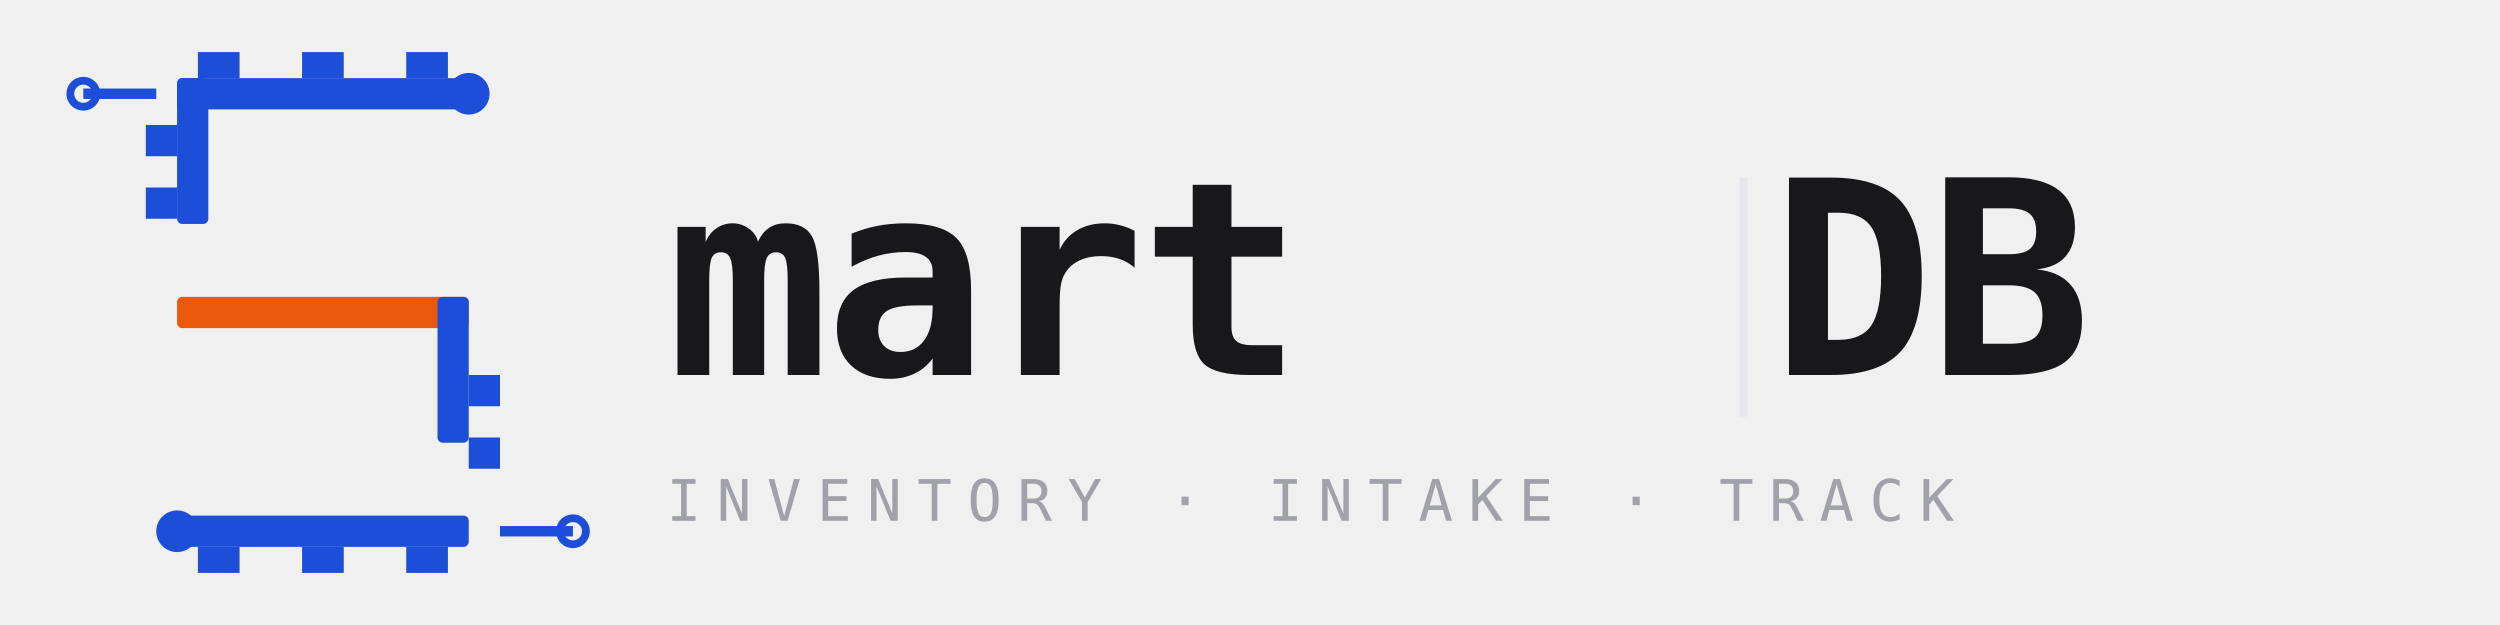
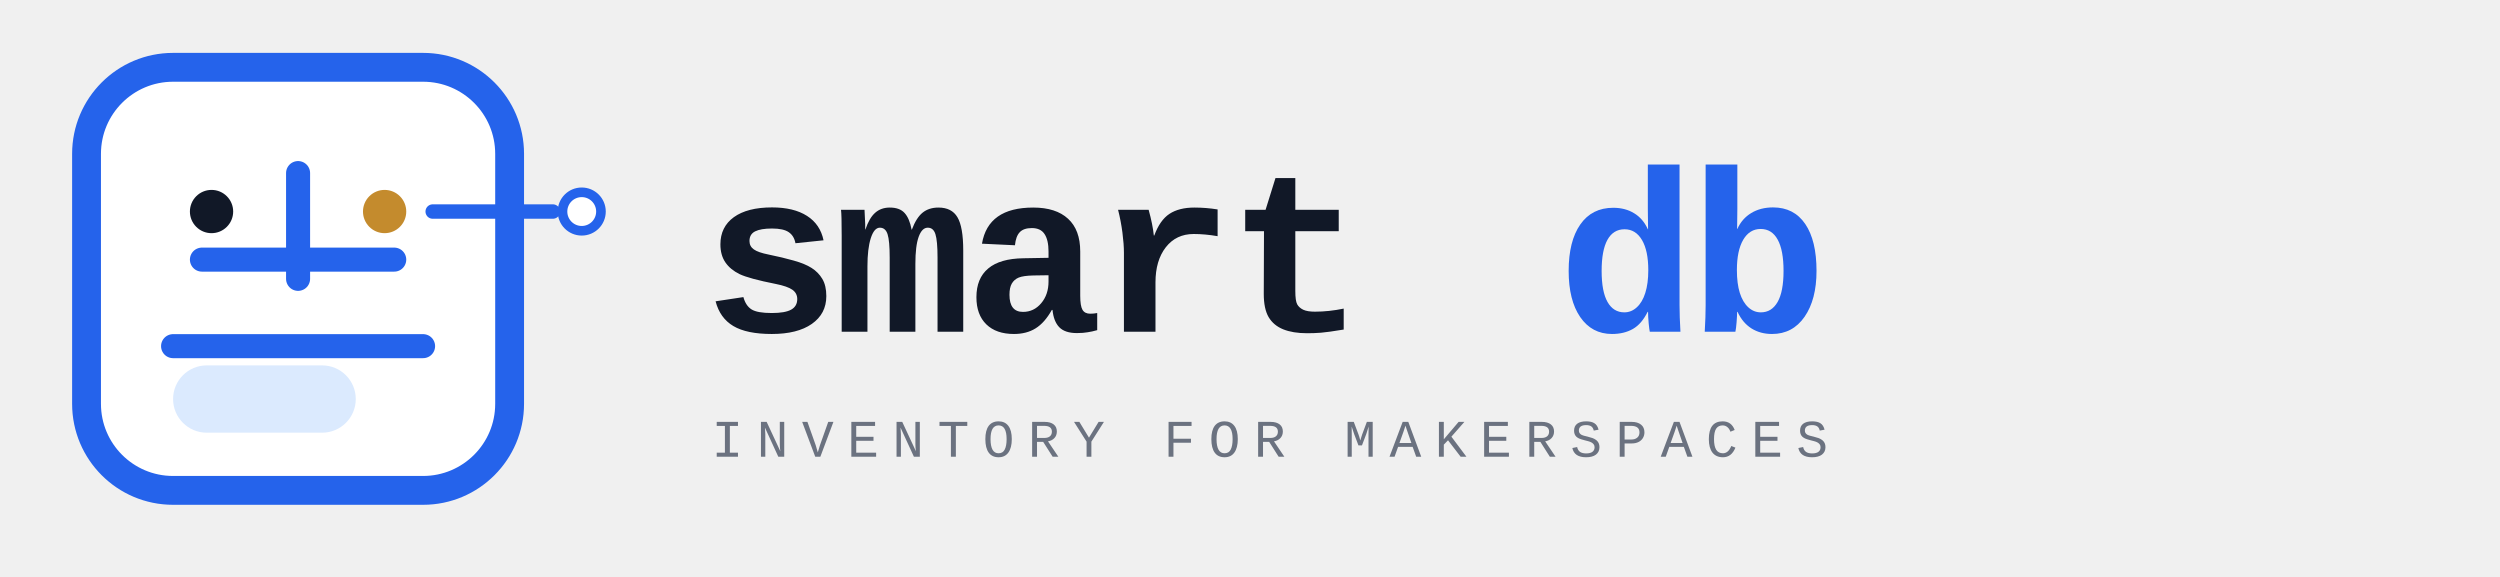
- <svg xmlns="http://www.w3.org/2000/svg" viewBox="0 0 480 120" fill="none">
-   <g transform="translate(16, 10)">
-     <rect x="22" y="0" width="8" height="5" fill="#1d4ed8" />
-     <rect x="42" y="0" width="8" height="5" fill="#1d4ed8" />
-     <rect x="62" y="0" width="8" height="5" fill="#1d4ed8" />
-     <rect x="18" y="5" width="56" height="6" rx="1" fill="#1d4ed8" />
-     <rect x="18" y="5" width="6" height="28" rx="1" fill="#1d4ed8" />
-     <rect x="18" y="47" width="56" height="6" rx="1" fill="#ea580c" />
-     <rect x="68" y="47" width="6" height="28" rx="1" fill="#1d4ed8" />
-     <rect x="18" y="89" width="56" height="6" rx="1" fill="#1d4ed8" />
-     <rect x="22" y="95" width="8" height="5" fill="#1d4ed8" />
-     <rect x="42" y="95" width="8" height="5" fill="#1d4ed8" />
-     <rect x="62" y="95" width="8" height="5" fill="#1d4ed8" />
-     <rect x="12" y="14" width="6" height="6" fill="#1d4ed8" />
-     <rect x="12" y="26" width="6" height="6" fill="#1d4ed8" />
-     <rect x="74" y="62" width="6" height="6" fill="#1d4ed8" />
-     <rect x="74" y="74" width="6" height="6" fill="#1d4ed8" />
-     <circle cx="74" cy="8" r="4" fill="#1d4ed8" />
-     <circle cx="18" cy="92" r="4" fill="#1d4ed8" />
-     <line x1="0" y1="8" x2="14" y2="8" stroke="#1d4ed8" stroke-width="2" />
-     <circle cx="0" cy="8" r="2.5" fill="none" stroke="#1d4ed8" stroke-width="1.5" />
-     <line x1="80" y1="92" x2="94" y2="92" stroke="#1d4ed8" stroke-width="2" />
-     <circle cx="94" cy="92" r="2.5" fill="none" stroke="#1d4ed8" stroke-width="1.5" />
+ <svg xmlns="http://www.w3.org/2000/svg" viewBox="0 0 520 120" fill="none">
+   <g transform="translate(18 14)">
+     <rect x="0" y="0" width="88" height="88" rx="18" fill="#fff" stroke="#2563eb" stroke-width="6" />
+     <line x1="24" y1="40" x2="64" y2="40" stroke="#2563eb" stroke-width="5" stroke-linecap="round" />
+     <line x1="44" y1="22" x2="44" y2="44" stroke="#2563eb" stroke-width="5" stroke-linecap="round" />
+     <line x1="18" y1="58" x2="70" y2="58" stroke="#2563eb" stroke-width="5" stroke-linecap="round" />
+     <rect x="18" y="62" width="38" height="14" rx="7" fill="#dbeafe" />
+     <circle cx="26" cy="30" r="4.5" fill="#111827" />
+     <circle cx="62" cy="30" r="4.5" fill="#c48b2d" />
+     <line x1="72" y1="30" x2="97" y2="30" stroke="#2563eb" stroke-width="3" stroke-linecap="round" />
+     <circle cx="103" cy="30" r="4" fill="#fff" stroke="#2563eb" stroke-width="2" />
  </g>
-   <text x="128" y="72" font-family="'IBM Plex Mono', monospace" font-size="52" font-weight="600" fill="#18181b" letter-spacing="-1">
-     mart
-   </text>
-   <text x="340" y="72" font-family="'IBM Plex Mono', monospace" font-size="52" font-weight="600" fill="#18181b" letter-spacing="-1">
-     DB
-   </text>
-   <rect x="334" y="34" width="1.5" height="46" fill="#e5e7eb" />
-   <text x="128" y="100" font-family="'IBM Plex Mono', monospace" font-size="11" font-weight="400" fill="#a1a1aa" letter-spacing="3">
-     INVENTORY · INTAKE · TRACK
-   </text>
+   <g transform="translate(146 0)">
+     <text x="0" y="69" font-family="'IBM Plex Mono', ui-monospace, SFMono-Regular, Menlo, Monaco, Consolas, 'Liberation Mono', monospace" font-size="48" font-weight="600" letter-spacing="-1.5" fill="#111827">
+       smart
+     </text>
+     <text x="178" y="69" font-family="'IBM Plex Mono', ui-monospace, SFMono-Regular, Menlo, Monaco, Consolas, 'Liberation Mono', monospace" font-size="48" font-weight="600" letter-spacing="-1.5" fill="#2563eb">
+       db
+     </text>
+     <text x="2" y="95" font-family="'IBM Plex Mono', ui-monospace, SFMono-Regular, Menlo, Monaco, Consolas, 'Liberation Mono', monospace" font-size="11" font-weight="500" letter-spacing="2.8" fill="#6b7280">
+       INVENTORY FOR MAKERSPACES
+     </text>
+   </g>
</svg>
